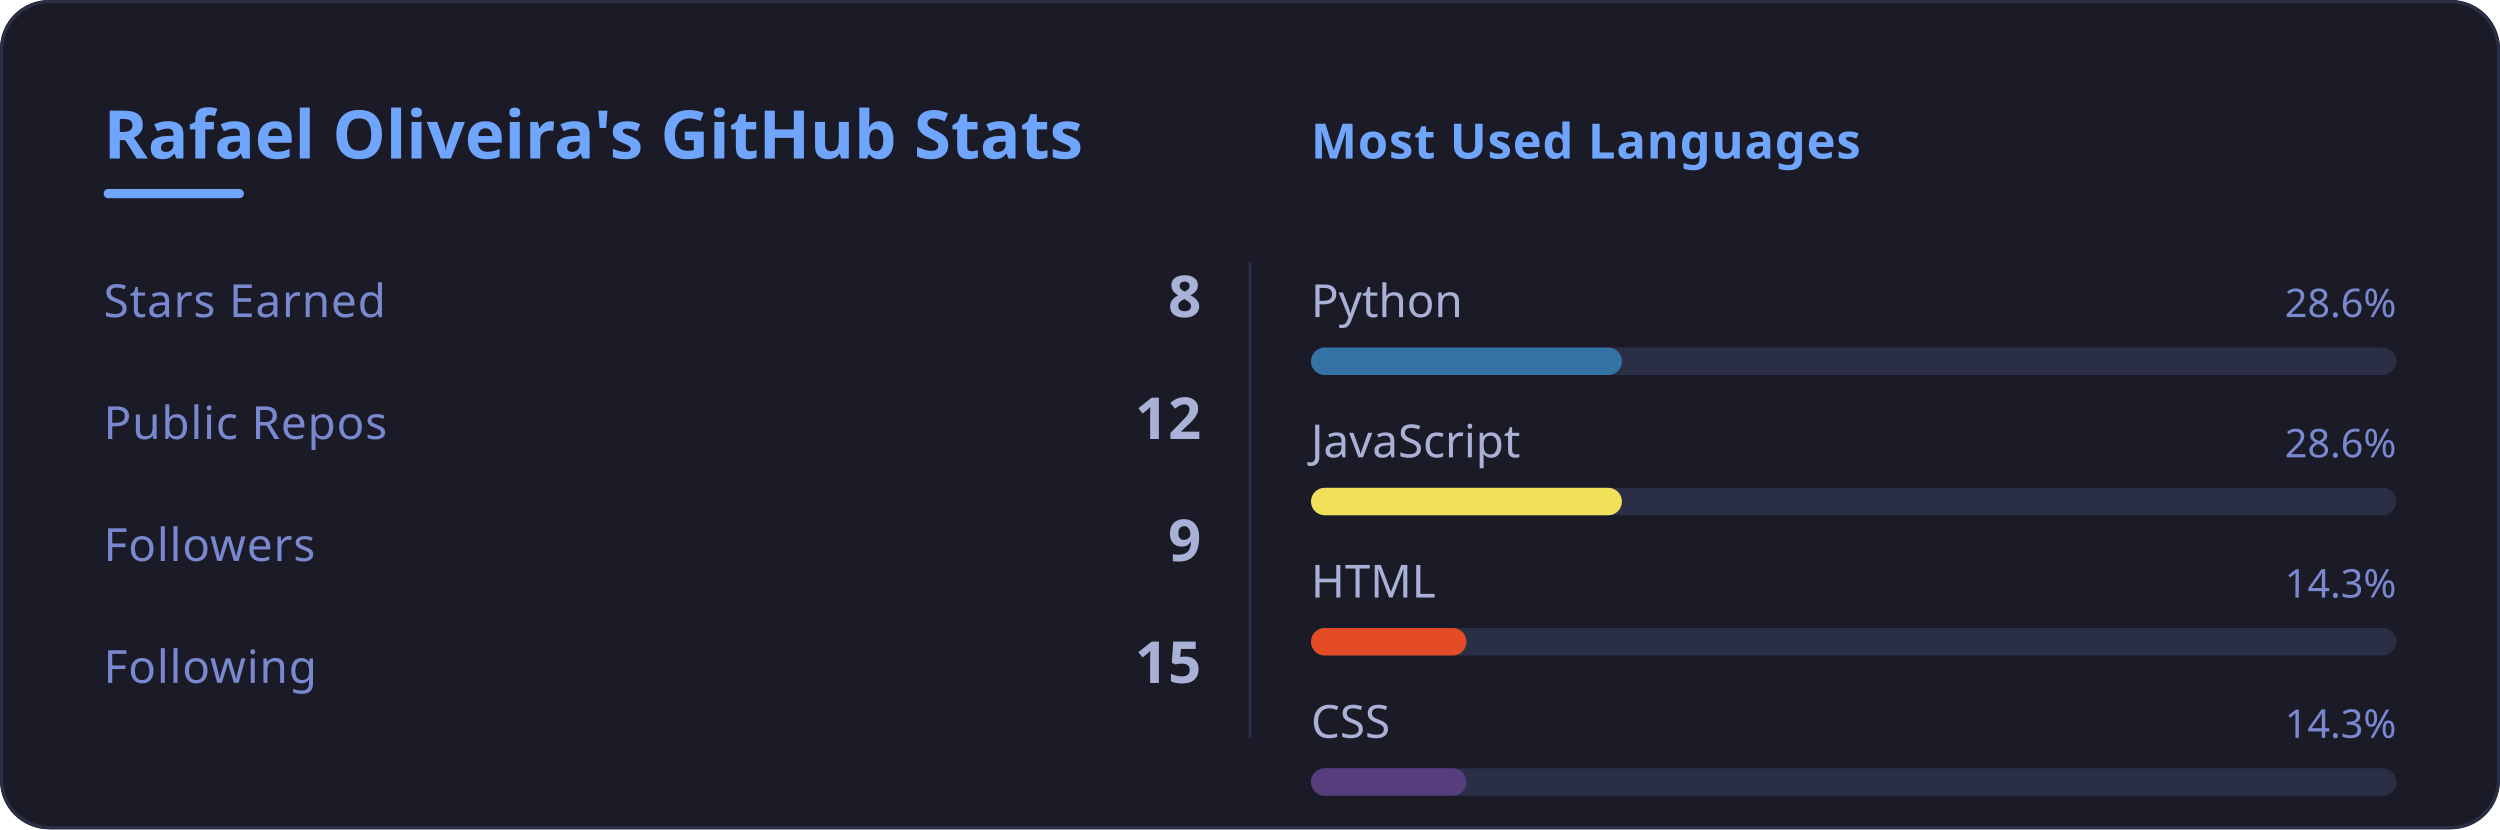
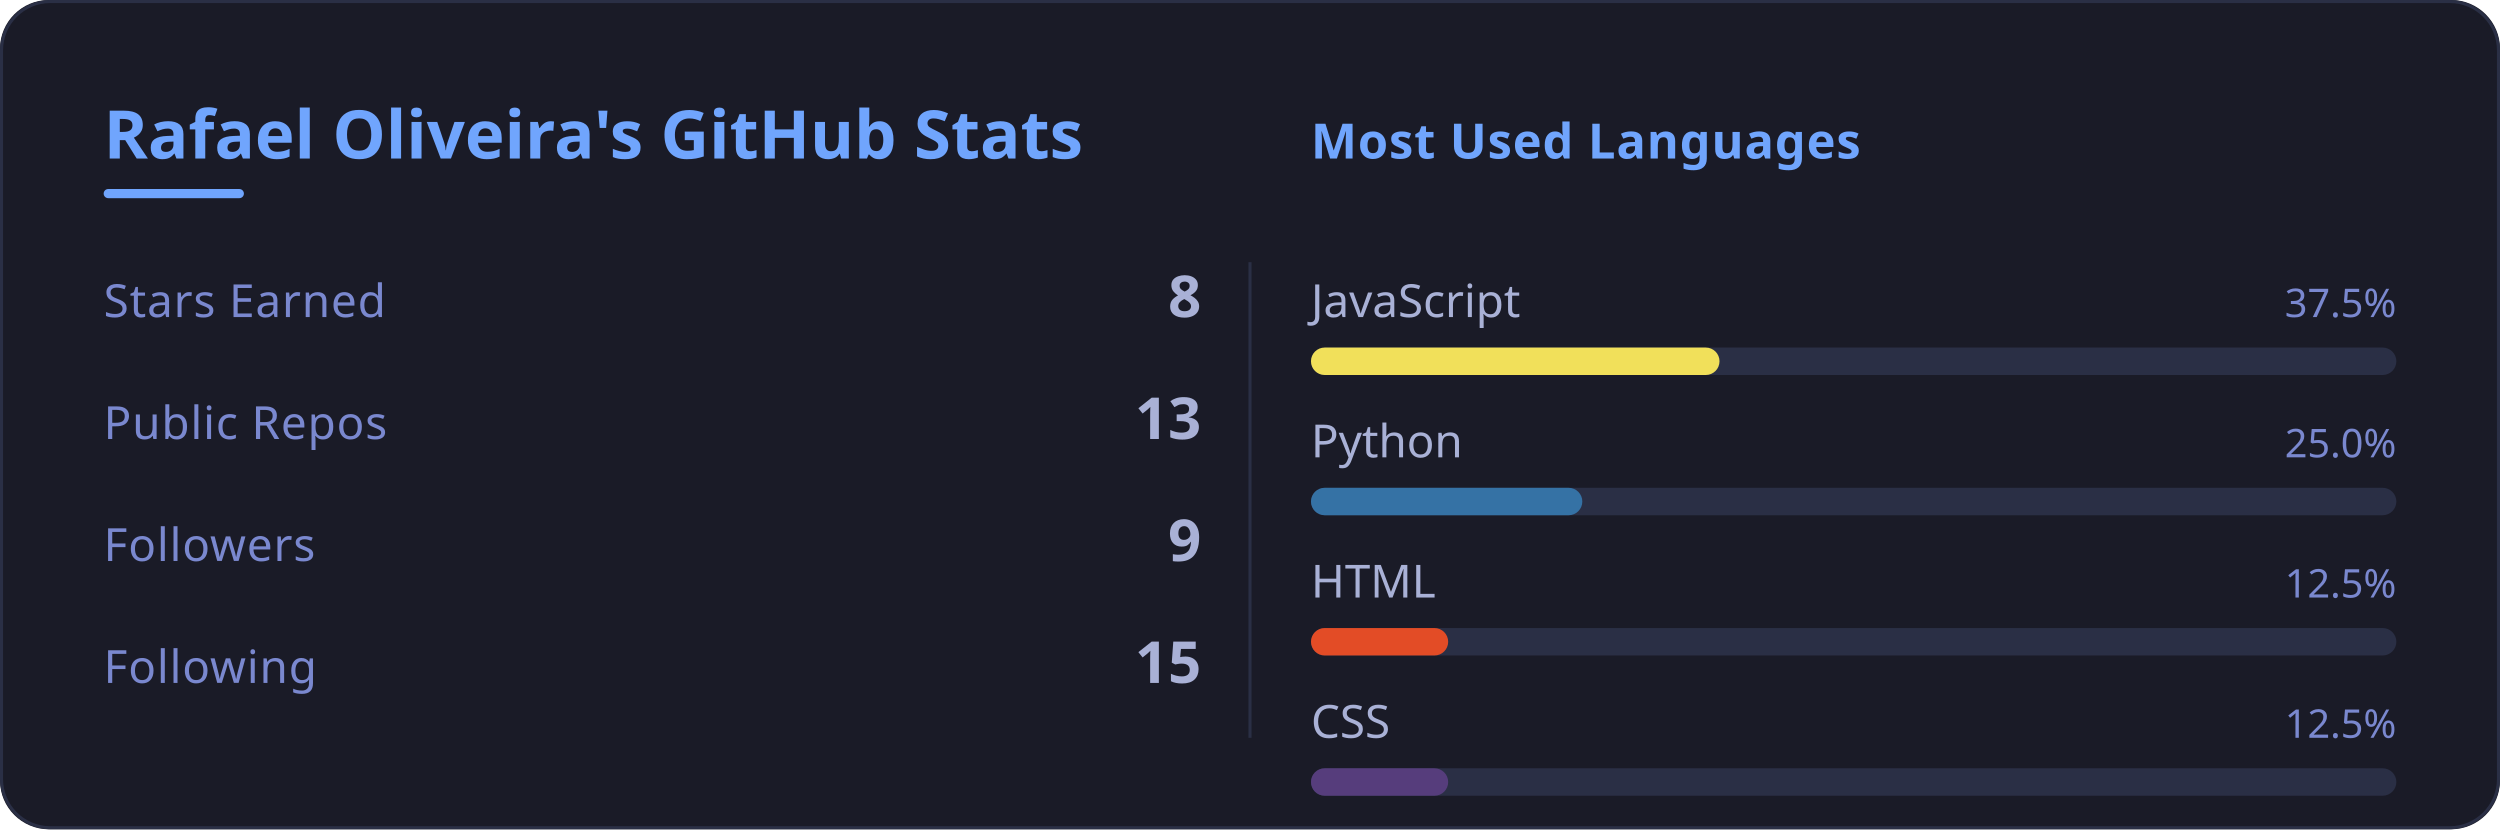
<svg xmlns="http://www.w3.org/2000/svg" width="820" height="272" viewBox="0 0 820 272" fill="none" role="img">
  <style>
    .bar-fill { transform-origin: left center; animation: gg-grow 0.9s ease-out; }
-     @keyframes gg-grow { from { transform: scaleX(0); } to { transform: scaleX(1); } }
+     .vbar { transform-origin: center bottom; animation: gg-rise 0.9s ease-out; }
+     .gg-seg { animation: gg-fade 0.8s ease-out; }
+     .gg-ring { animation: gg-fade 1s ease-out; }
+     @keyframes gg-grow { from { transform: scaleX(0); } }
+     @keyframes gg-rise { from { transform: scaleY(0); } }
+     @keyframes gg-fade { from { opacity: 0.15; } }
  </style>
  <rect width="820" height="272" rx="16" fill="#1a1b27" />
  <rect x="0.5" y="0.5" width="819" height="271" rx="16" fill="none" stroke="#2a2f45" stroke-width="1" />
  <text x="34" y="52" fill="#70a5fd" font-family="'Segoe UI', Ubuntu, 'Helvetica Neue', Sans-Serif" font-size="22" font-weight="700">Rafael Oliveira's GitHub Stats</text>
  <rect x="34" y="62" width="46" height="3" rx="1.5" fill="#70a5fd" />
  <g class="row" style="animation-delay:0.15s">
    <text x="34" y="104" fill="#7a88cf" font-family="'Segoe UI', Ubuntu, 'Helvetica Neue', Sans-Serif" font-size="15" letter-spacing="0.3">Stars Earned</text>
    <text x="394" y="104" text-anchor="end" fill="#a9b1d6" font-family="'Segoe UI', Ubuntu, 'Helvetica Neue', Sans-Serif" font-size="19" font-weight="700">8</text>
  </g>
  <g class="row" style="animation-delay:0.27s">
    <text x="34" y="144" fill="#7a88cf" font-family="'Segoe UI', Ubuntu, 'Helvetica Neue', Sans-Serif" font-size="15" letter-spacing="0.3">Public Repos</text>
-     <text x="394" y="144" text-anchor="end" fill="#a9b1d6" font-family="'Segoe UI', Ubuntu, 'Helvetica Neue', Sans-Serif" font-size="19" font-weight="700">12</text>
+     <text x="394" y="144" text-anchor="end" fill="#a9b1d6" font-family="'Segoe UI', Ubuntu, 'Helvetica Neue', Sans-Serif" font-size="19" font-weight="700">13</text>
  </g>
  <g class="row" style="animation-delay:0.39s">
    <text x="34" y="184" fill="#7a88cf" font-family="'Segoe UI', Ubuntu, 'Helvetica Neue', Sans-Serif" font-size="15" letter-spacing="0.3">Followers</text>
    <text x="394" y="184" text-anchor="end" fill="#a9b1d6" font-family="'Segoe UI', Ubuntu, 'Helvetica Neue', Sans-Serif" font-size="19" font-weight="700">9</text>
  </g>
  <g class="row" style="animation-delay:0.51s">
    <text x="34" y="224" fill="#7a88cf" font-family="'Segoe UI', Ubuntu, 'Helvetica Neue', Sans-Serif" font-size="15" letter-spacing="0.3">Following</text>
    <text x="394" y="224" text-anchor="end" fill="#a9b1d6" font-family="'Segoe UI', Ubuntu, 'Helvetica Neue', Sans-Serif" font-size="19" font-weight="700">15</text>
  </g>
  <line x1="410" y1="86" x2="410" y2="242" stroke="#2a2f45" stroke-width="1" />
  <text x="430" y="52" fill="#70a5fd" font-family="'Segoe UI', Ubuntu, 'Helvetica Neue', Sans-Serif" font-size="16" font-weight="600" letter-spacing="0.3">Most Used Languages</text>
  <g class="row" style="animation-delay:0.2s">
-     <text x="430" y="104" fill="#a9b1d6" font-family="'Segoe UI', Ubuntu, 'Helvetica Neue', Sans-Serif" font-size="15">Python</text>
-     <text x="786" y="104" text-anchor="end" fill="#7a88cf" font-family="'Segoe UI', Ubuntu, 'Helvetica Neue', Sans-Serif" font-size="13">28.6%</text>
+     <text x="430" y="104" fill="#a9b1d6" font-family="'Segoe UI', Ubuntu, 'Helvetica Neue', Sans-Serif" font-size="15">JavaScript</text>
+     <text x="786" y="104" text-anchor="end" fill="#7a88cf" font-family="'Segoe UI', Ubuntu, 'Helvetica Neue', Sans-Serif" font-size="13">37.5%</text>
    <rect x="430" y="114" width="356" height="9" rx="4.5" fill="#2a2f45" />
-     <rect class="bar-fill" x="430" y="114" width="102" height="9" rx="4.5" fill="#3572A5" />
+     <rect class="bar-fill" x="430" y="114" width="134" height="9" rx="4.5" fill="#f1e05a" />
  </g>
  <g class="row" style="animation-delay:0.3s">
-     <text x="430" y="150" fill="#a9b1d6" font-family="'Segoe UI', Ubuntu, 'Helvetica Neue', Sans-Serif" font-size="15">JavaScript</text>
-     <text x="786" y="150" text-anchor="end" fill="#7a88cf" font-family="'Segoe UI', Ubuntu, 'Helvetica Neue', Sans-Serif" font-size="13">28.6%</text>
+     <text x="430" y="150" fill="#a9b1d6" font-family="'Segoe UI', Ubuntu, 'Helvetica Neue', Sans-Serif" font-size="15">Python</text>
+     <text x="786" y="150" text-anchor="end" fill="#7a88cf" font-family="'Segoe UI', Ubuntu, 'Helvetica Neue', Sans-Serif" font-size="13">25.0%</text>
    <rect x="430" y="160" width="356" height="9" rx="4.5" fill="#2a2f45" />
-     <rect class="bar-fill" x="430" y="160" width="102" height="9" rx="4.5" fill="#f1e05a" />
+     <rect class="bar-fill" x="430" y="160" width="89" height="9" rx="4.5" fill="#3572A5" />
  </g>
  <g class="row" style="animation-delay:0.4s">
    <text x="430" y="196" fill="#a9b1d6" font-family="'Segoe UI', Ubuntu, 'Helvetica Neue', Sans-Serif" font-size="15">HTML</text>
-     <text x="786" y="196" text-anchor="end" fill="#7a88cf" font-family="'Segoe UI', Ubuntu, 'Helvetica Neue', Sans-Serif" font-size="13">14.3%</text>
+     <text x="786" y="196" text-anchor="end" fill="#7a88cf" font-family="'Segoe UI', Ubuntu, 'Helvetica Neue', Sans-Serif" font-size="13">12.5%</text>
    <rect x="430" y="206" width="356" height="9" rx="4.5" fill="#2a2f45" />
-     <rect class="bar-fill" x="430" y="206" width="51" height="9" rx="4.5" fill="#e34c26" />
+     <rect class="bar-fill" x="430" y="206" width="45" height="9" rx="4.5" fill="#e34c26" />
  </g>
  <g class="row" style="animation-delay:0.5s">
    <text x="430" y="242" fill="#a9b1d6" font-family="'Segoe UI', Ubuntu, 'Helvetica Neue', Sans-Serif" font-size="15">CSS</text>
-     <text x="786" y="242" text-anchor="end" fill="#7a88cf" font-family="'Segoe UI', Ubuntu, 'Helvetica Neue', Sans-Serif" font-size="13">14.3%</text>
+     <text x="786" y="242" text-anchor="end" fill="#7a88cf" font-family="'Segoe UI', Ubuntu, 'Helvetica Neue', Sans-Serif" font-size="13">12.5%</text>
    <rect x="430" y="252" width="356" height="9" rx="4.5" fill="#2a2f45" />
-     <rect class="bar-fill" x="430" y="252" width="51" height="9" rx="4.5" fill="#563d7c" />
+     <rect class="bar-fill" x="430" y="252" width="45" height="9" rx="4.5" fill="#563d7c" />
  </g>
</svg>
